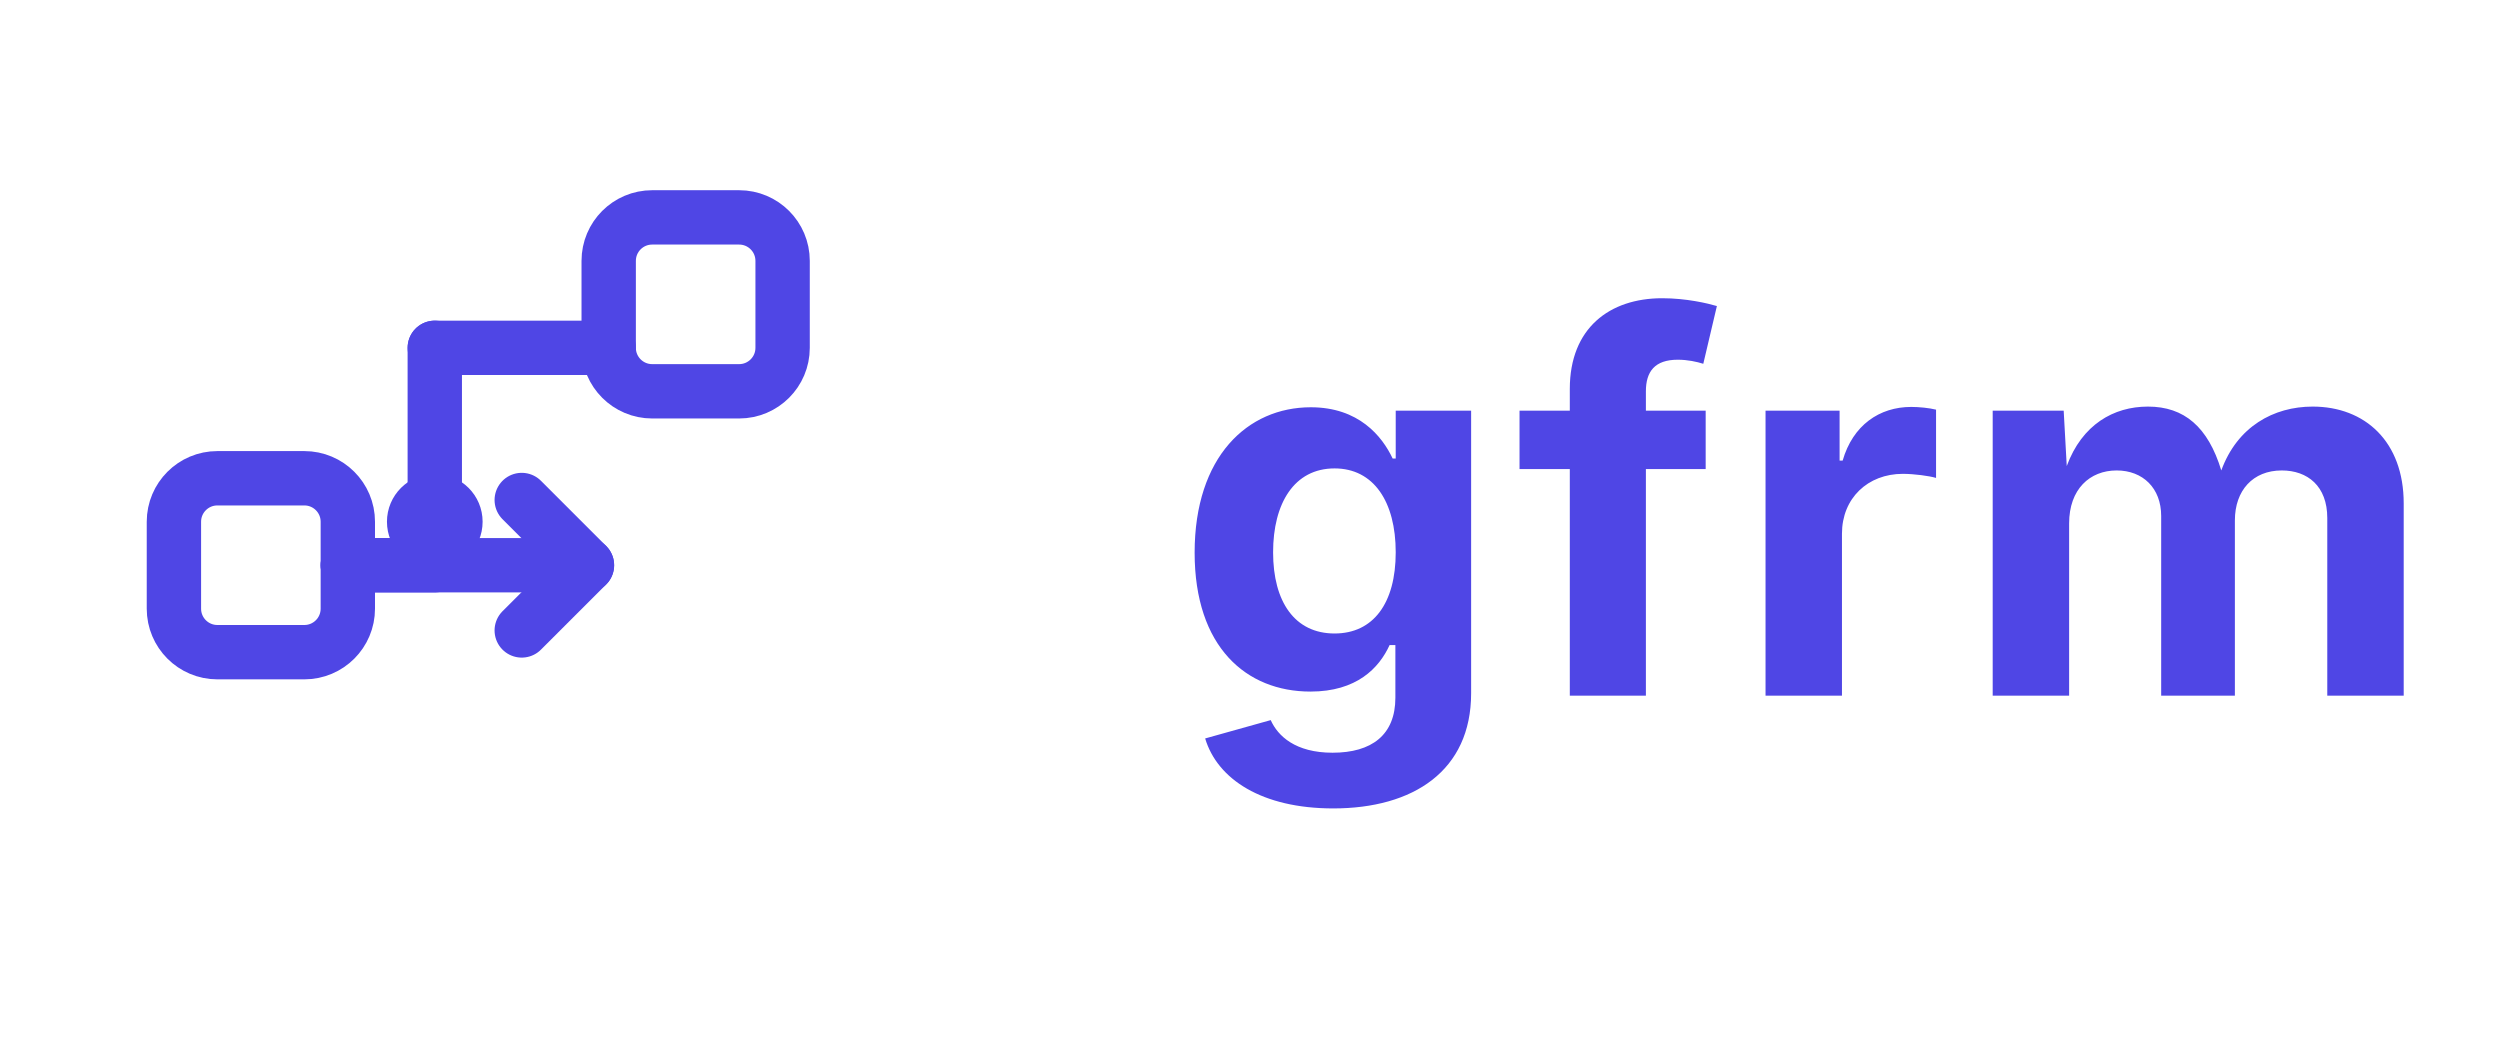
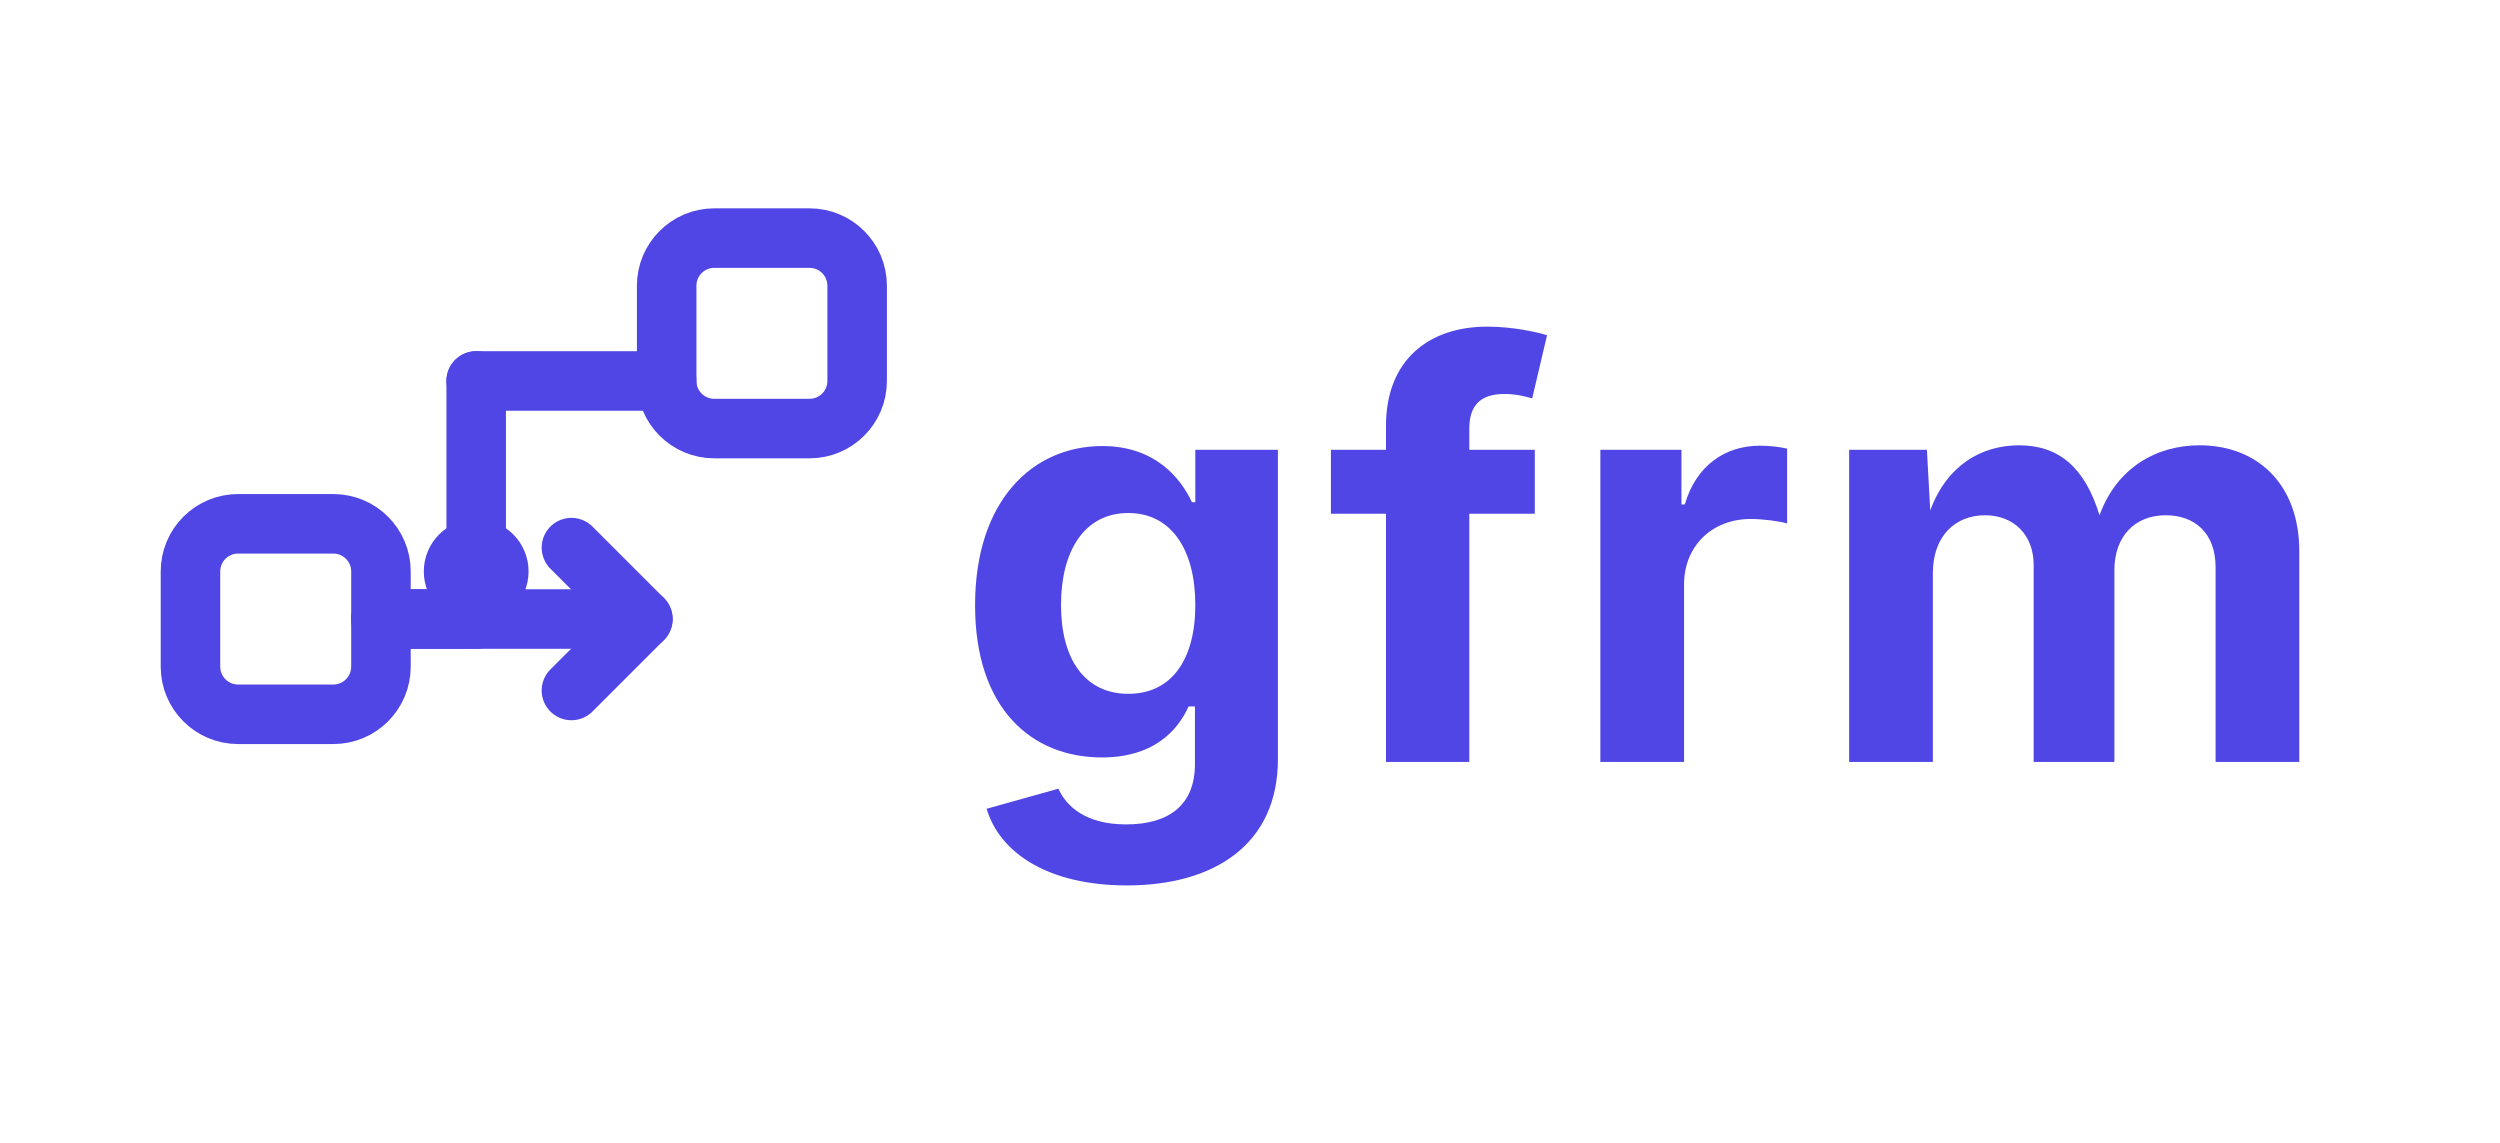
- <svg xmlns="http://www.w3.org/2000/svg" viewBox="0 0 115 48">
+ <svg xmlns="http://www.w3.org/2000/svg" viewBox="0 0 105 48">
  <g fill="none" stroke="#4F46E5" stroke-width="2.5" stroke-linecap="round" stroke-linejoin="round">
    <rect x="8" y="22" width="8" height="8" rx="2" />
    <rect x="28" y="10" width="8" height="8" rx="2" />
    <circle cx="20" cy="24" r="2.2" fill="#4F46E5" stroke="none" />
    <path d="M16 26H20" />
    <path d="M20 24V16" />
    <path d="M20 16H28" />
    <path d="M16 26H27" />
    <path d="M24 23L27 26L24 29" />
  </g>
-   <text x="54" y="32" font-family="Inter, Segoe UI, Arial, sans-serif" font-size="24" font-weight="700" fill="#4F46E5" letter-spacing="0.5">
+   <text x="40" y="32" font-family="Inter, Segoe UI, Arial, sans-serif" font-size="24" font-weight="700" fill="#4F46E5" letter-spacing="0.5">
        gfrm
    </text>
</svg>
